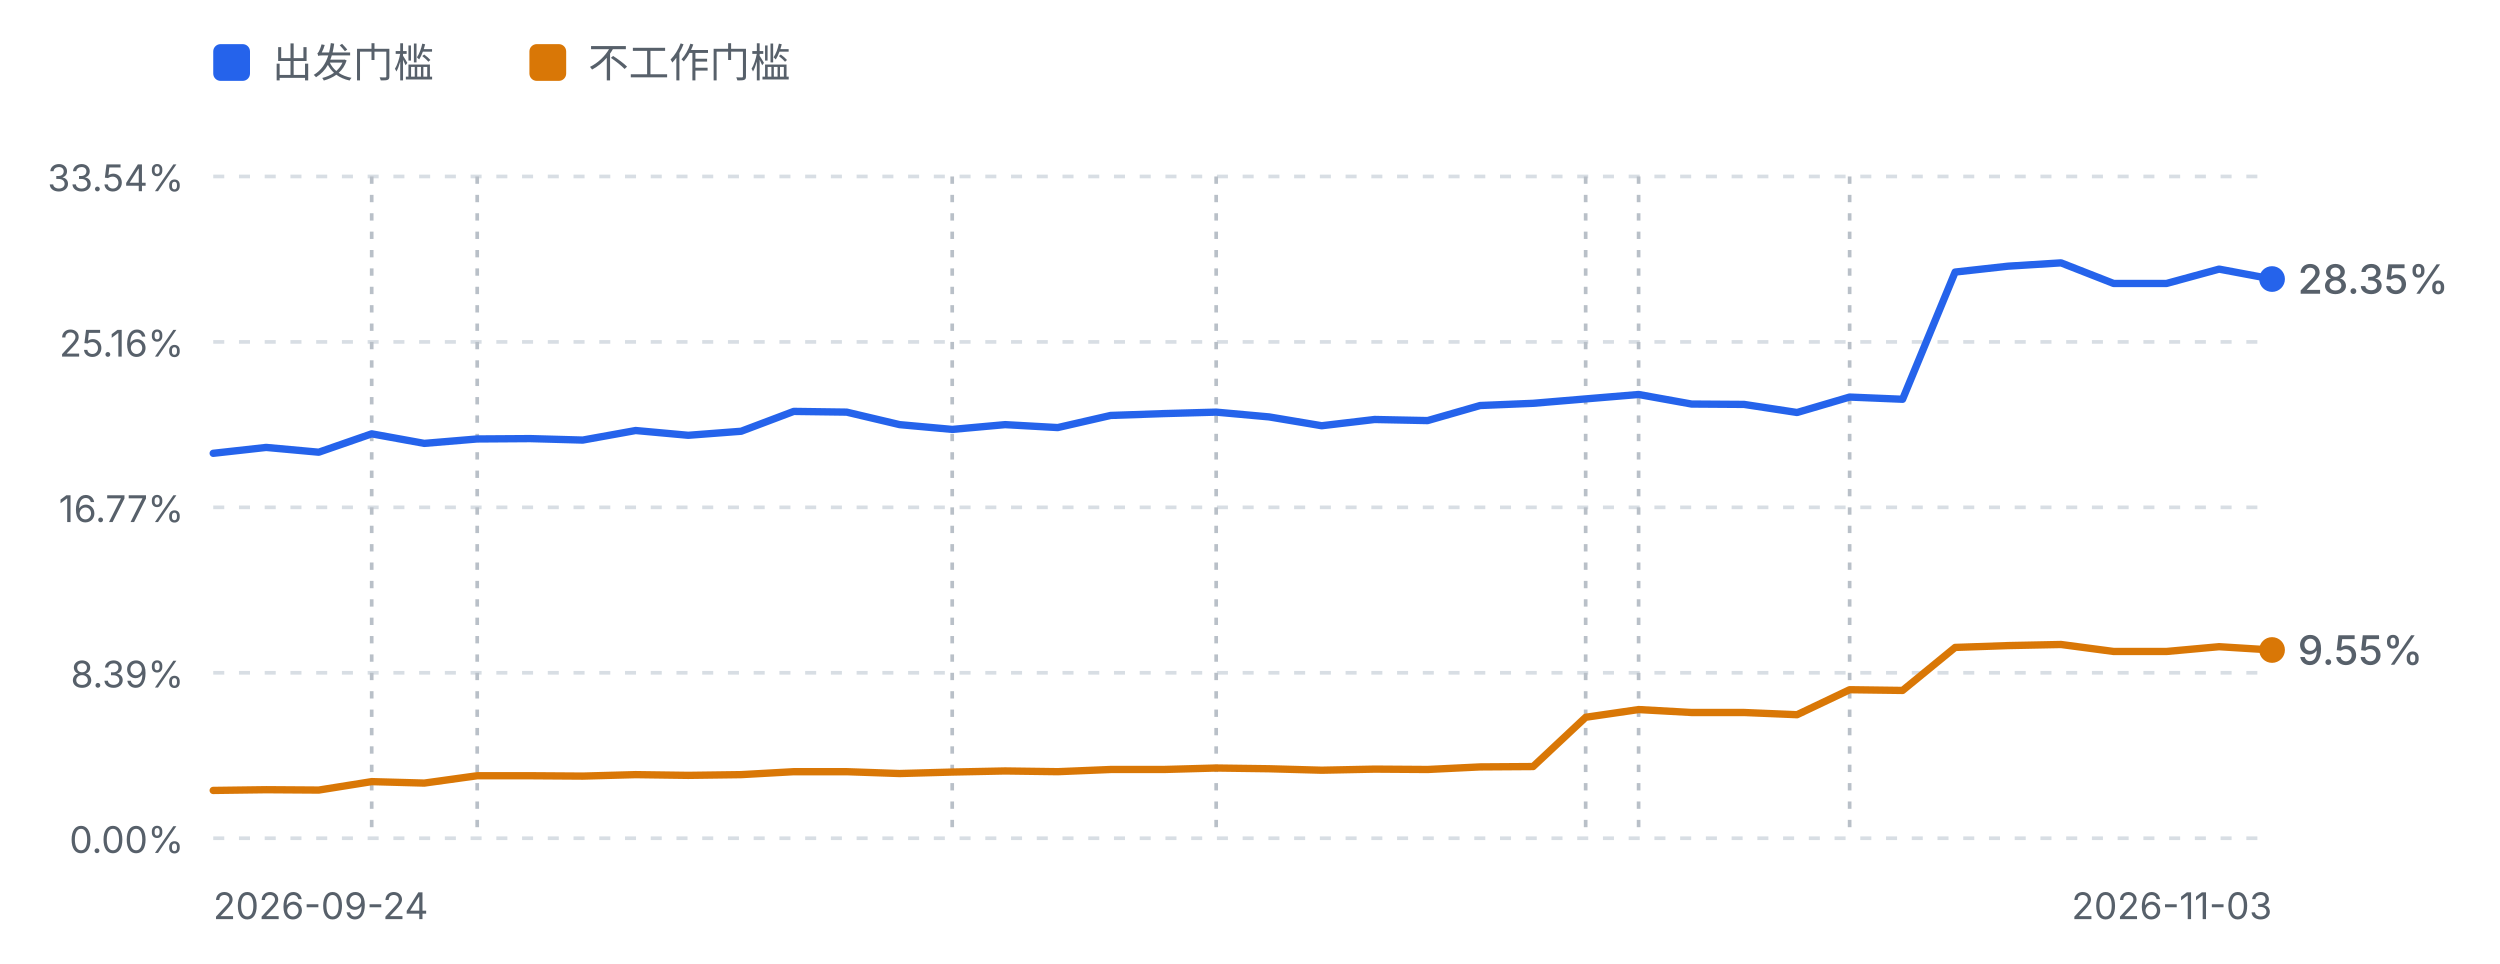
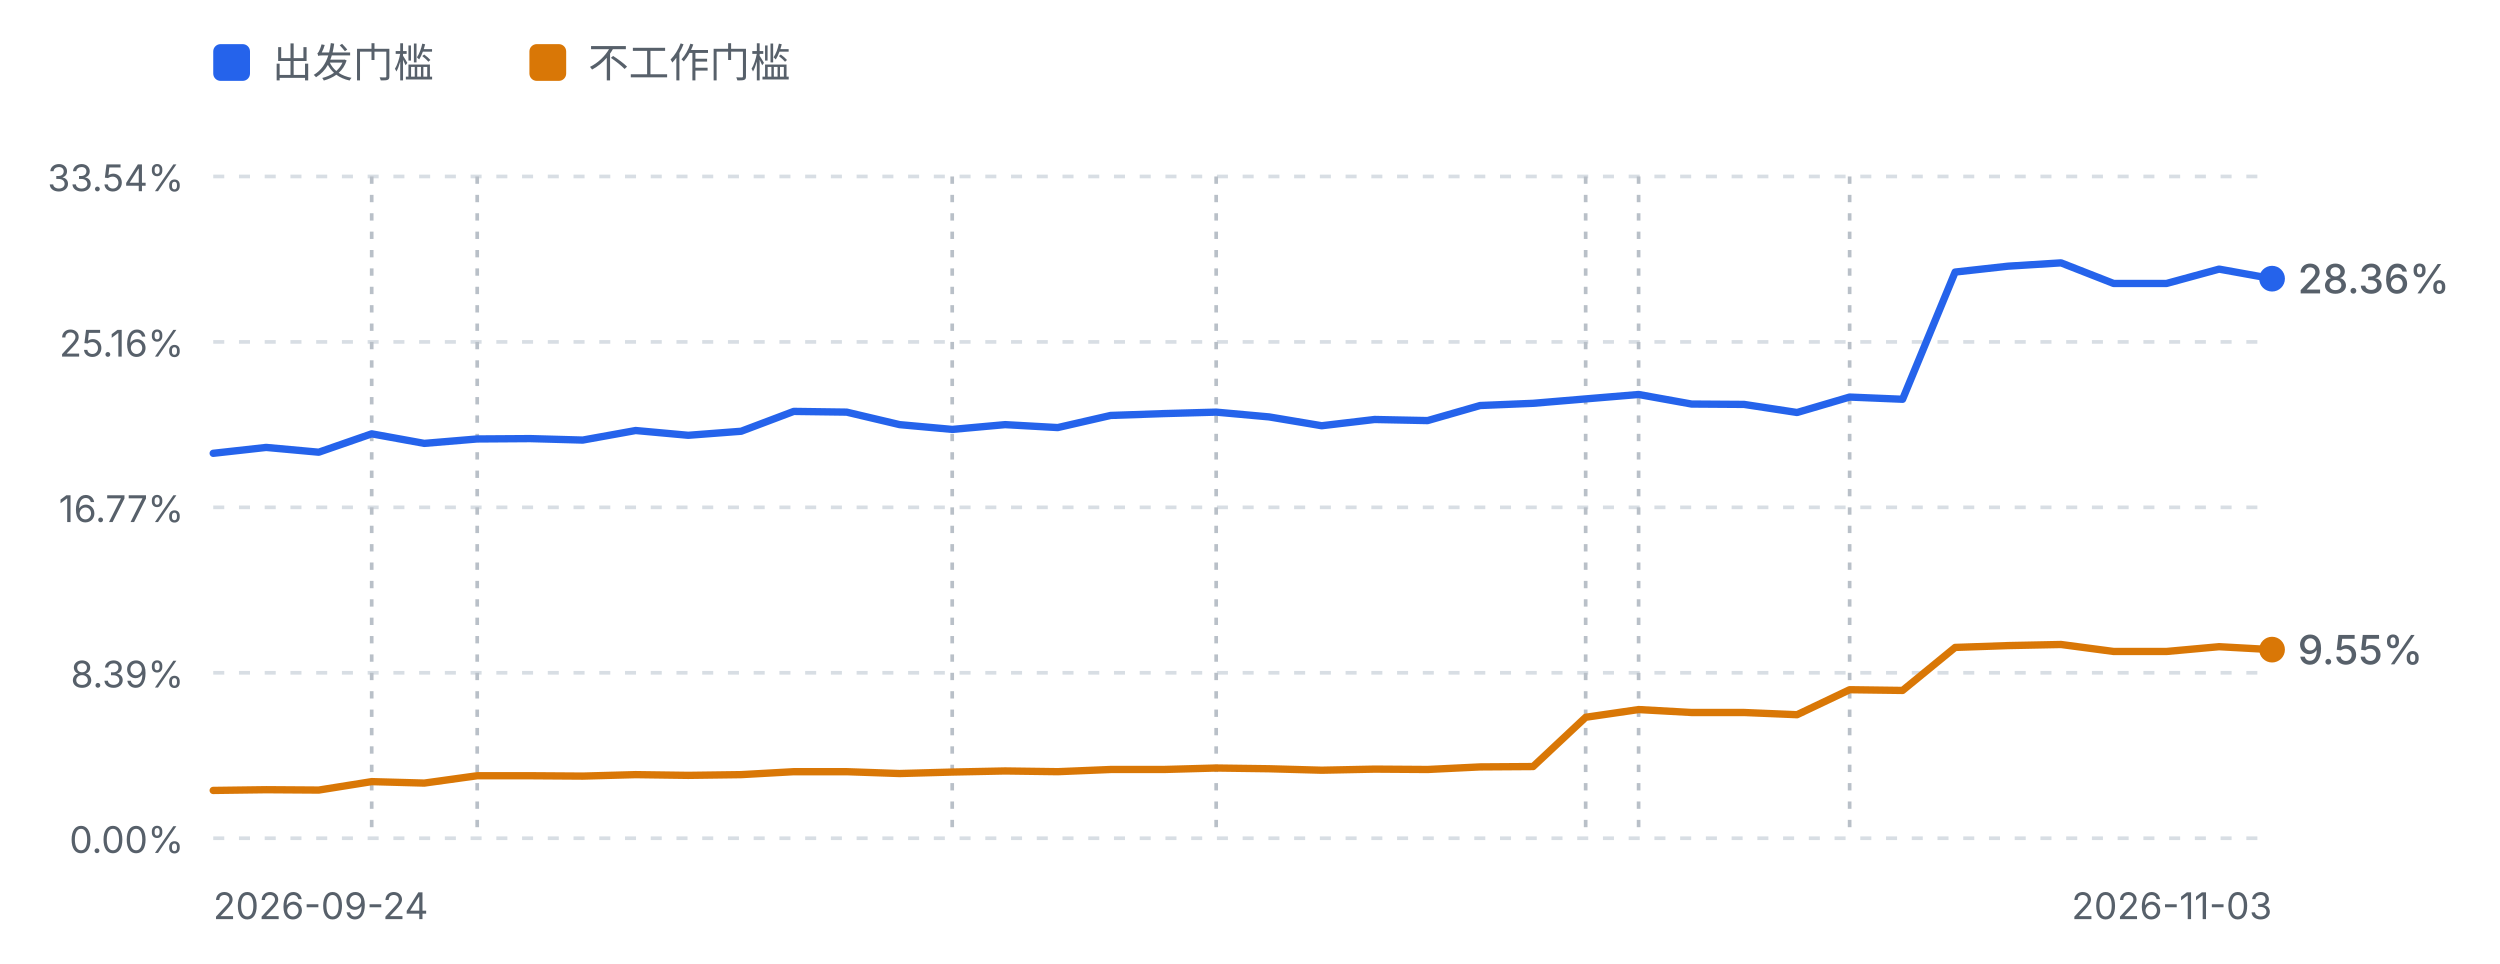
<svg xmlns="http://www.w3.org/2000/svg" viewBox="0 0 680 262" width="680" height="262" role="img" aria-label="进度曲线：出发门槛与不工作门槛">
  <defs>
    <style>
      .fg-muted { fill: #57606a; font-family: ui-sans-serif, system-ui, -apple-system, "Segoe UI", sans-serif; }
      .grid { stroke: #d8dee4; stroke-width: 1; stroke-dasharray: 3 4; }
      .mark { stroke: #b9c0c8; stroke-width: 1; stroke-dasharray: 2 3; }
      .line-dep { fill: none; stroke: #2563eb; stroke-width: 2; stroke-linejoin: round; stroke-linecap: round; }
      .line-fire { fill: none; stroke: #d97706; stroke-width: 2; stroke-linejoin: round; stroke-linecap: round; }
      @media (prefers-color-scheme: dark) {
        .fg-muted { fill: #8b949e; }
        .grid { stroke: #30363d; }
        .mark { stroke: #4d545c; }
        .line-dep { stroke: #60a5fa; }
        .line-fire { stroke: #f0b429; }
      }
    </style>
  </defs>
  <rect x="58" y="12" width="10" height="10" rx="2" fill="#2563eb" />
  <text class="fg-muted" x="74" y="21" font-size="11">出发门槛</text>
  <rect x="144" y="12" width="10" height="10" rx="2" fill="#d97706" />
  <text class="fg-muted" x="160" y="21" font-size="11">不工作门槛</text>
  <line class="grid" x1="58" y1="48.0" x2="618" y2="48.0" />
  <text class="fg-muted" x="50" y="52.0" text-anchor="end" font-size="10">33.54%</text>
  <line class="grid" x1="58" y1="93.0" x2="618" y2="93.0" />
  <text class="fg-muted" x="50" y="97.0" text-anchor="end" font-size="10">25.16%</text>
  <line class="grid" x1="58" y1="138.0" x2="618" y2="138.0" />
  <text class="fg-muted" x="50" y="142.0" text-anchor="end" font-size="10">16.77%</text>
  <line class="grid" x1="58" y1="183.0" x2="618" y2="183.0" />
  <text class="fg-muted" x="50" y="187.0" text-anchor="end" font-size="10">8.39%</text>
  <line class="grid" x1="58" y1="228.0" x2="618" y2="228.0" />
  <text class="fg-muted" x="50" y="232.0" text-anchor="end" font-size="10">0.00%</text>
  <line class="mark" x1="101.1" y1="48" x2="101.1" y2="228.0" />
  <line class="mark" x1="129.8" y1="48" x2="129.8" y2="228.0" />
  <line class="mark" x1="259.0" y1="48" x2="259.0" y2="228.0" />
  <line class="mark" x1="330.8" y1="48" x2="330.8" y2="228.0" />
  <line class="mark" x1="431.3" y1="48" x2="431.3" y2="228.0" />
  <line class="mark" x1="445.7" y1="48" x2="445.7" y2="228.0" />
  <line class="mark" x1="503.1" y1="48" x2="503.1" y2="228.0" />
-   <path d="M58.0,123.3 L72.4,121.7 L86.7,123.0 L101.1,118.0 L115.4,120.6 L129.8,119.4 L144.2,119.3 L158.5,119.7 L172.9,117.1 L187.2,118.4 L201.6,117.3 L215.9,111.9 L230.3,112.1 L244.7,115.5 L259.0,116.8 L273.4,115.5 L287.7,116.3 L302.1,113.0 L316.5,112.5 L330.8,112.1 L345.2,113.4 L359.5,115.8 L373.9,114.1 L388.3,114.4 L402.6,110.3 L417.0,109.7 L431.3,108.5 L445.7,107.3 L460.1,109.9 L474.4,110.0 L488.8,112.2 L503.1,108.0 L517.5,108.6 L531.8,74.0 L546.2,72.4 L560.6,71.5 L574.9,77.1 L589.3,77.1 L603.6,73.2 L618.0,75.9" class="line-dep" />
-   <path d="M58.0,215.0 L72.4,214.8 L86.7,214.9 L101.1,212.6 L115.4,213.0 L129.8,211.0 L144.2,211.0 L158.5,211.1 L172.9,210.7 L187.2,210.9 L201.6,210.7 L215.9,209.9 L230.3,209.9 L244.7,210.4 L259.0,210.0 L273.4,209.7 L287.7,209.9 L302.1,209.3 L316.5,209.3 L330.8,208.9 L345.2,209.1 L359.5,209.5 L373.9,209.2 L388.3,209.3 L402.6,208.6 L417.0,208.5 L431.3,195.1 L445.7,193.0 L460.1,193.8 L474.4,193.8 L488.8,194.4 L503.1,187.6 L517.5,187.8 L531.8,176.1 L546.2,175.6 L560.6,175.3 L574.9,177.2 L589.3,177.2 L603.6,175.9 L618.0,176.8" class="line-fire" />
-   <circle cx="618.0" cy="176.8" r="3.5" fill="#d97706" />
-   <text class="fg-muted" x="625.0" y="180.8" font-size="11" font-weight="500" fill="#d97706">9.55%</text>
-   <circle cx="618.0" cy="75.9" r="3.5" fill="#2563eb" />
-   <text class="fg-muted" x="625.0" y="79.9" font-size="11" font-weight="500" fill="#2563eb">28.35%</text>
+   <path d="M58.0,123.3 L72.4,121.7 L86.7,123.0 L101.1,118.0 L115.4,120.6 L129.8,119.4 L144.2,119.3 L158.5,119.7 L172.9,117.1 L187.2,118.4 L201.6,117.3 L215.9,111.9 L230.3,112.1 L244.7,115.5 L259.0,116.8 L273.4,115.5 L287.7,116.3 L302.1,113.0 L316.5,112.5 L330.8,112.1 L345.2,113.4 L359.5,115.8 L373.9,114.1 L388.3,114.4 L402.6,110.3 L417.0,109.7 L431.3,108.5 L445.7,107.3 L460.1,109.9 L474.4,110.0 L488.8,112.2 L503.1,108.0 L517.5,108.6 L531.8,74.0 L546.2,72.4 L560.6,71.5 L574.9,77.1 L589.3,77.1 L603.6,73.2 L618.0,75.8" class="line-dep" />
+   <path d="M58.0,215.0 L72.4,214.8 L86.7,214.9 L101.1,212.6 L115.4,213.0 L129.8,211.0 L144.2,211.0 L158.5,211.1 L172.9,210.7 L187.2,210.9 L201.6,210.7 L215.9,209.9 L230.3,209.9 L244.7,210.4 L259.0,210.0 L273.4,209.7 L287.7,209.9 L302.1,209.3 L316.5,209.3 L330.8,208.9 L345.2,209.1 L359.5,209.5 L373.9,209.2 L388.3,209.3 L402.6,208.6 L417.0,208.5 L431.3,195.1 L445.7,193.0 L460.1,193.8 L474.4,193.8 L488.8,194.4 L503.1,187.6 L517.5,187.8 L531.8,176.1 L546.2,175.6 L560.6,175.3 L574.9,177.2 L589.3,177.2 L603.6,175.9 L618.0,176.7" class="line-fire" />
+   <circle cx="618.0" cy="176.7" r="3.5" fill="#d97706" />
+   <text class="fg-muted" x="625.0" y="180.7" font-size="11" font-weight="500" fill="#d97706">9.55%</text>
+   <circle cx="618.0" cy="75.8" r="3.5" fill="#2563eb" />
+   <text class="fg-muted" x="625.0" y="79.8" font-size="11" font-weight="500" fill="#2563eb">28.36%</text>
  <text class="fg-muted" x="58" y="250" font-size="10">2026-09-24</text>
  <text class="fg-muted" x="618" y="250" text-anchor="end" font-size="10">2026-11-03</text>
</svg>
